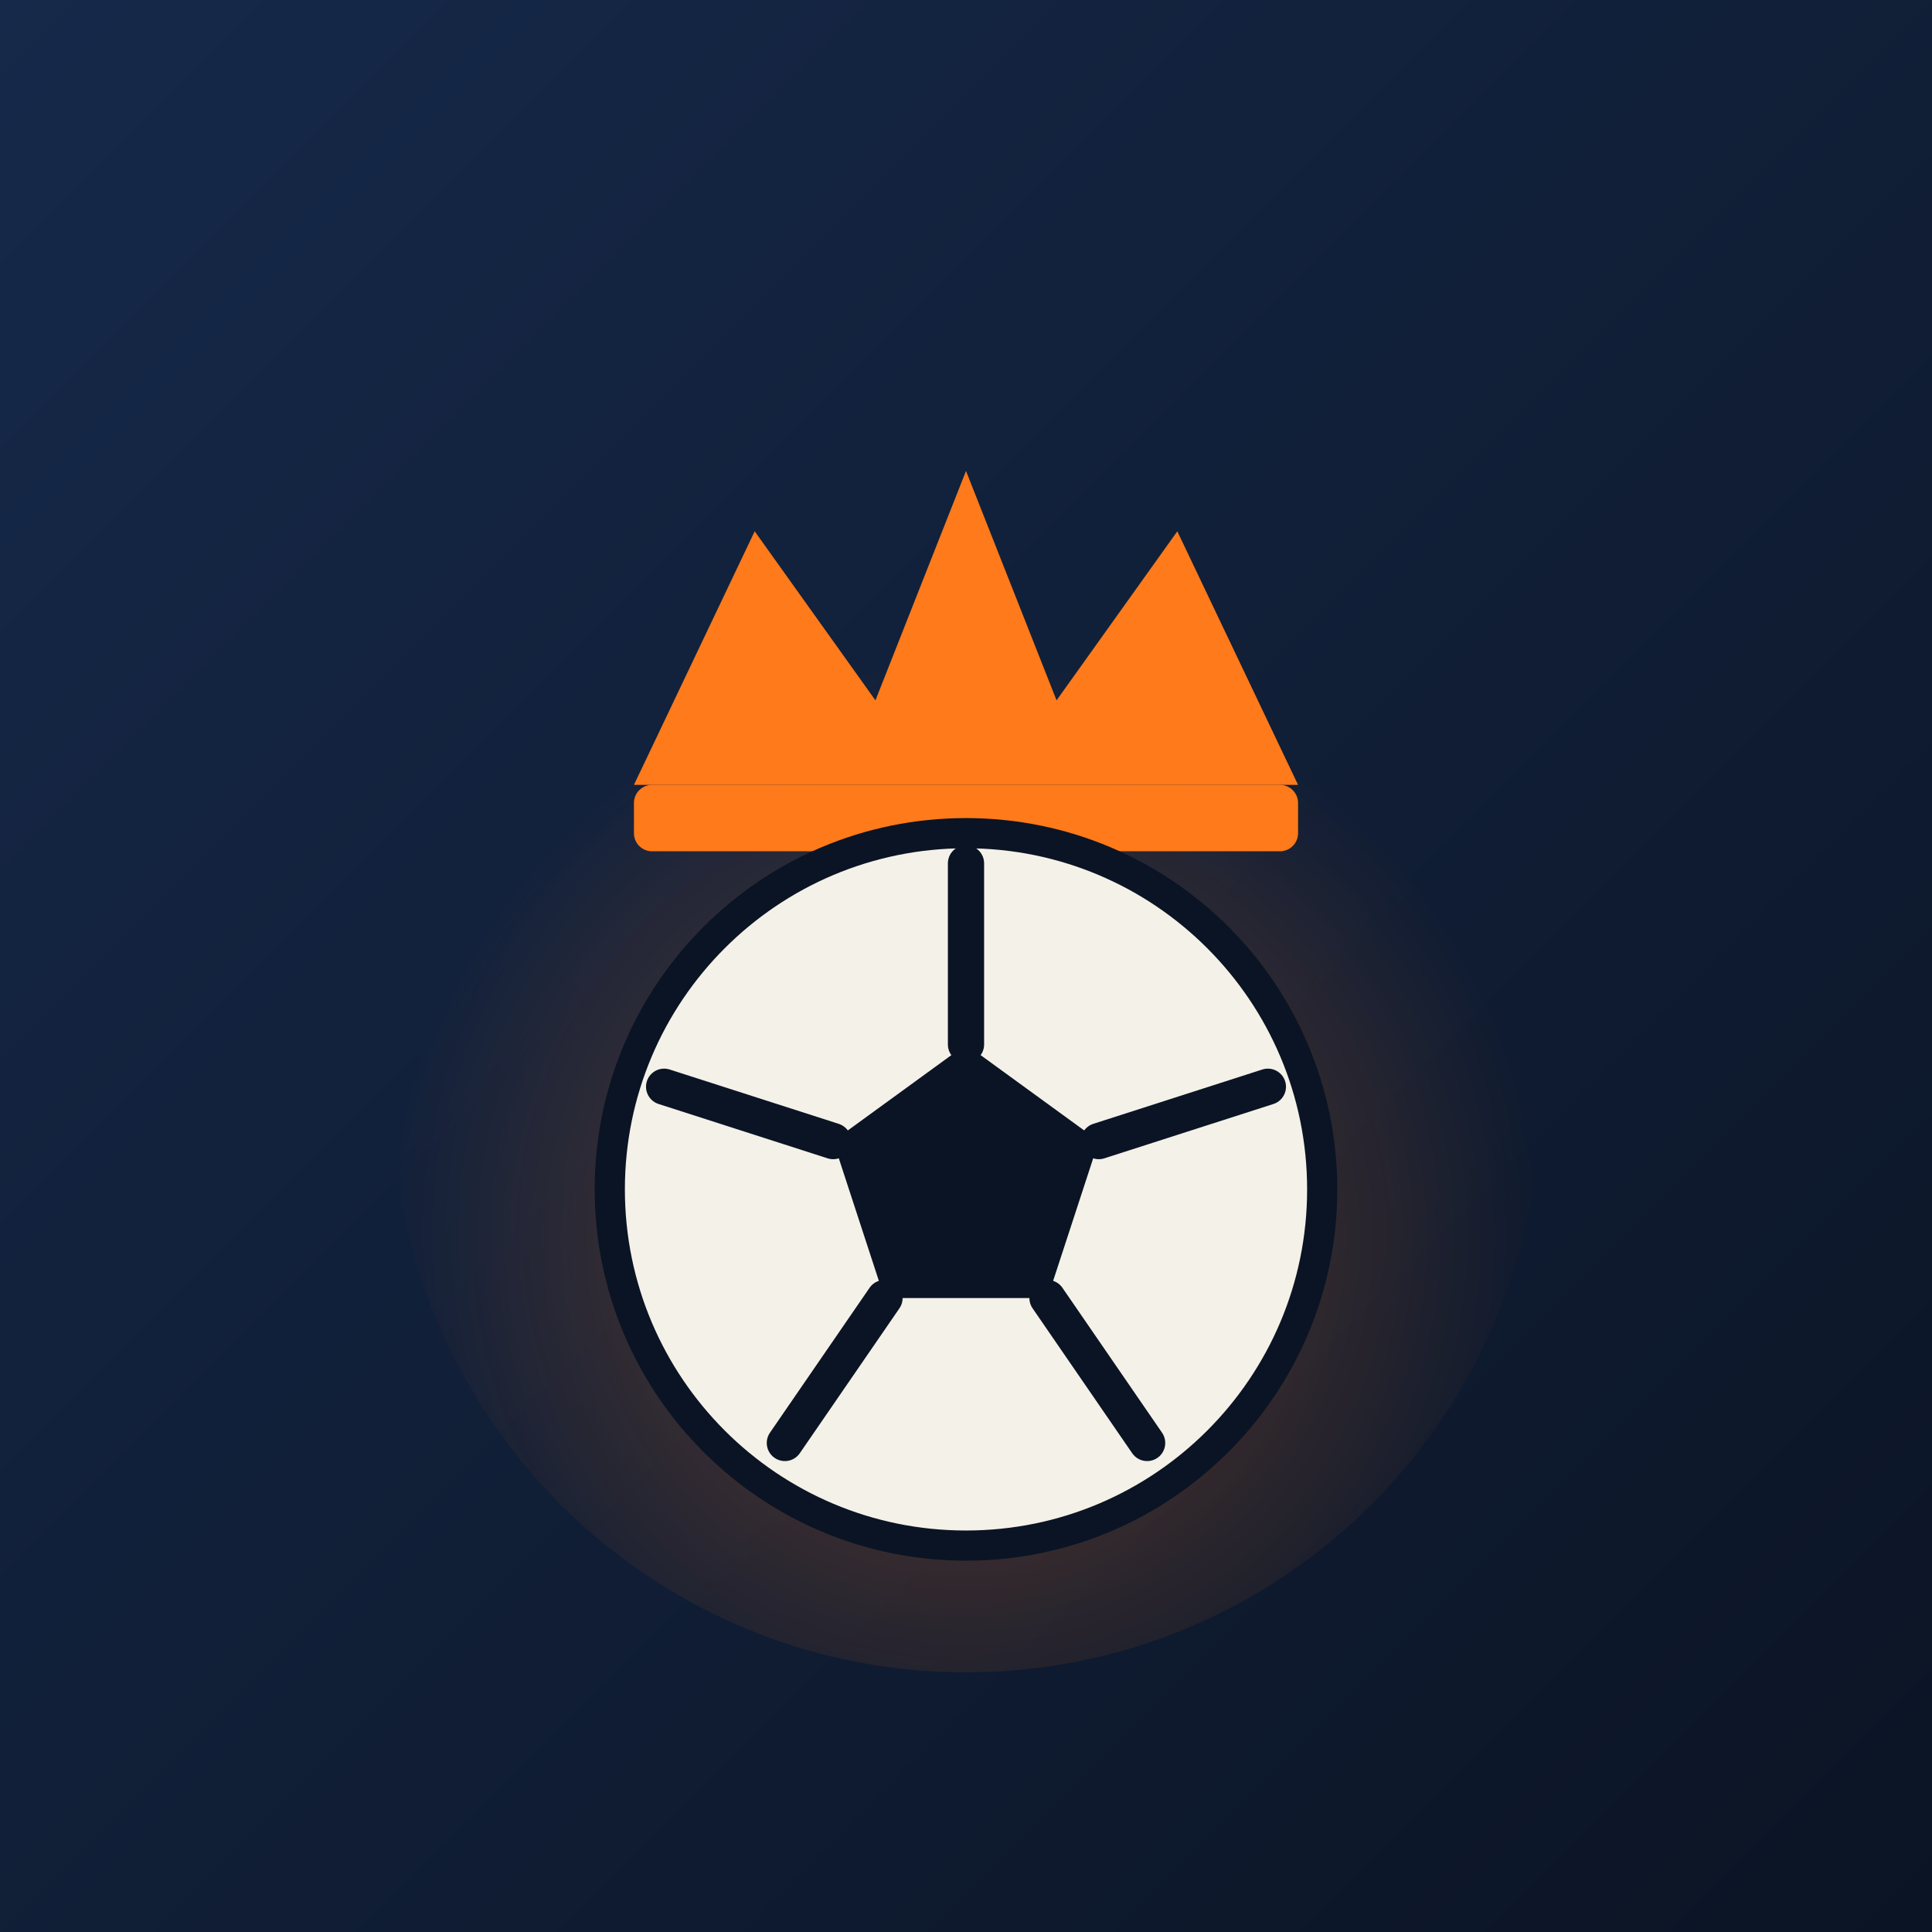
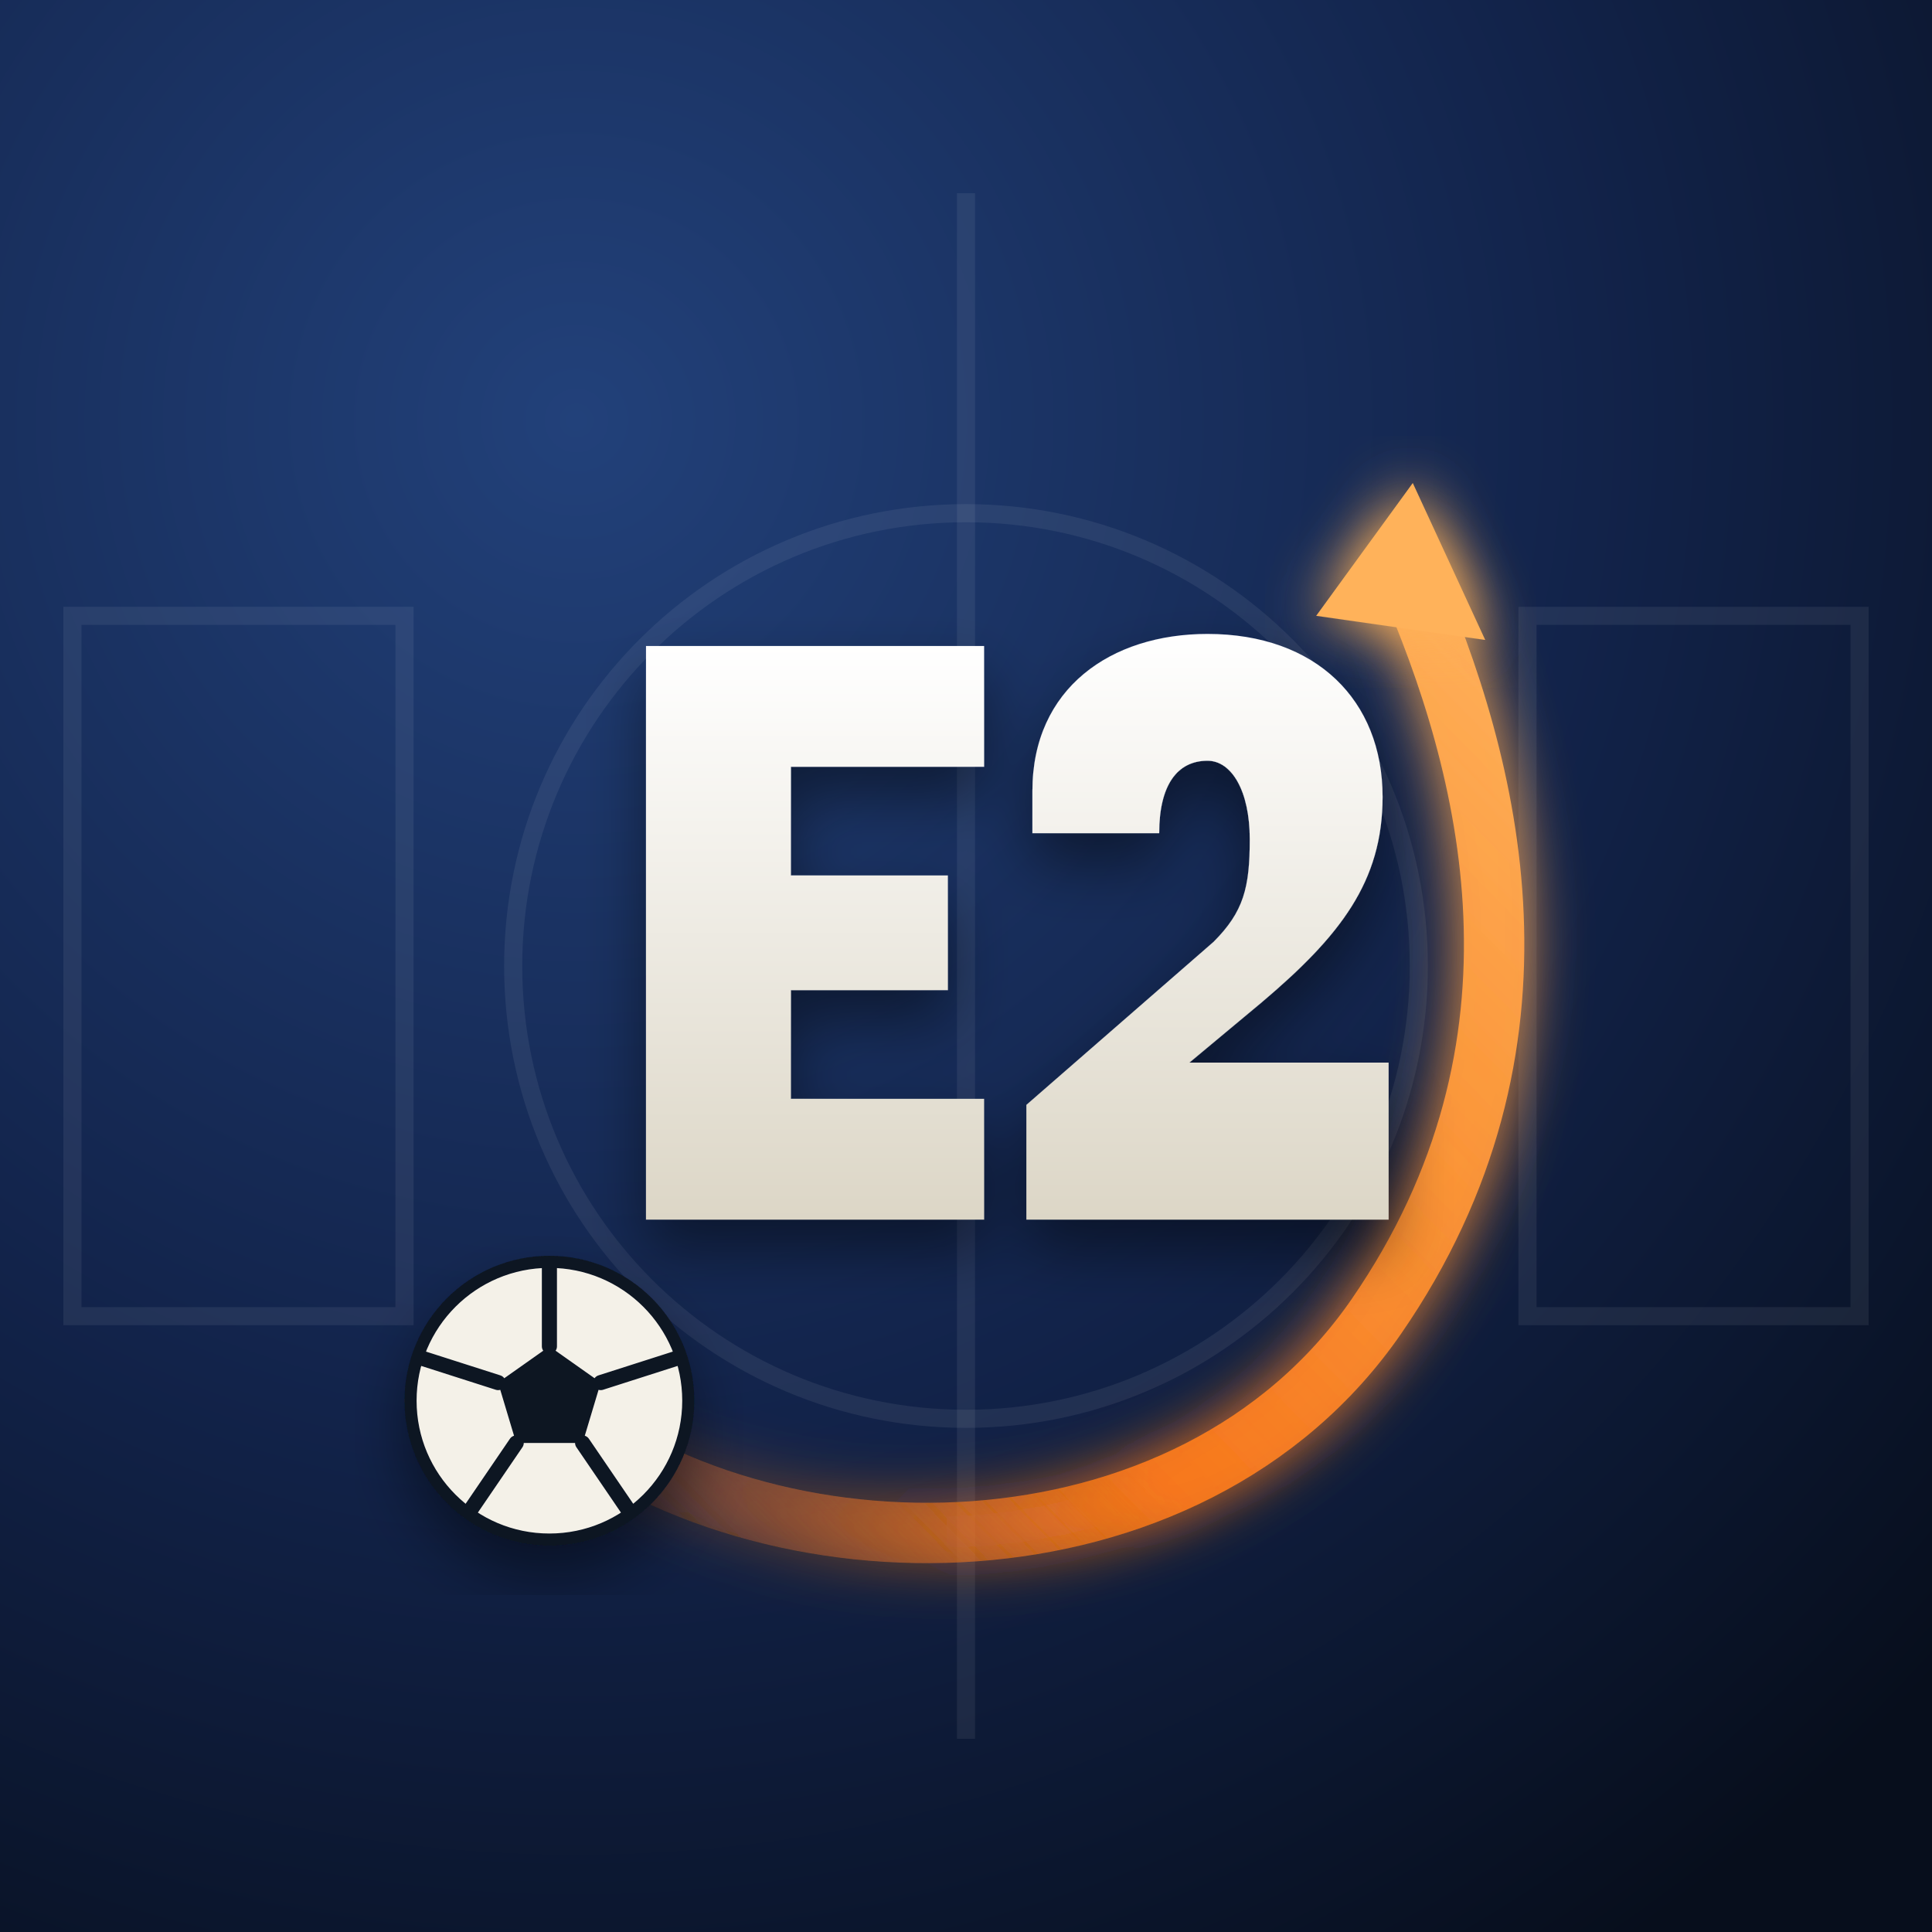
<svg xmlns="http://www.w3.org/2000/svg" viewBox="0 0 512 512">
  <defs>
-     <linearGradient id="bg" x1="0" y1="0" x2="1" y2="1">
-       <stop offset="0" stop-color="#16294A" />
-       <stop offset="1" stop-color="#0B1424" />
+     <radialGradient id="bg" cx="30%" cy="22%" r="95%">
+       <stop offset="0" stop-color="#22417A" />
+       <stop offset=".55" stop-color="#12234A" />
+       <stop offset="1" stop-color="#070E1C" />
+     </radialGradient>
+     <linearGradient id="sw" x1="0" y1="1" x2="1" y2="0">
+       <stop offset="0" stop-color="#FF7A1A" stop-opacity="0" />
+       <stop offset=".35" stop-color="#FF7A1A" stop-opacity=".9" />
+       <stop offset="1" stop-color="#FFB25A" />
    </linearGradient>
-     <radialGradient id="glow" cx=".5" cy=".62" r=".5">
-       <stop offset="0" stop-color="#FF7A1A" stop-opacity=".35" />
-       <stop offset="1" stop-color="#FF7A1A" stop-opacity="0" />
-     </radialGradient>
+     <linearGradient id="chalk" x1="0" y1="0" x2="0" y2="1">
+       <stop offset="0" stop-color="#FFFFFF" />
+       <stop offset="1" stop-color="#DCD6C6" />
+     </linearGradient>
+     <filter id="glow" x="-30%" y="-30%" width="160%" height="160%">
+       <feGaussianBlur stdDeviation="10" result="b" />
+       <feMerge>
+         <feMergeNode in="b" />
+         <feMergeNode in="SourceGraphic" />
+       </feMerge>
+     </filter>
+     <filter id="shadow" x="-20%" y="-20%" width="140%" height="140%">
+       <feDropShadow dx="0" dy="10" stdDeviation="10" flood-color="#000" flood-opacity=".45" />
+     </filter>
  </defs>
  <rect width="512" height="512" fill="url(#bg)" />
  <g transform="translate(51.2 51.2) scale(.8)">
-     <circle cx="256" cy="300" r="190" fill="url(#glow)" />
-     <path d="M146 196 L186 112 L226 168 L256 92 L286 168 L326 112 L366 196 Z" fill="#FF7A1A" />
-     <rect x="146" y="196" width="220" height="22" rx="6" fill="#FF7A1A" />
-     <circle cx="256" cy="330" r="118" fill="#F4F1E8" />
-     <path d="M256 282 L300 314 L283 366 L229 366 L212 314 Z" fill="#0B1424" />
-     <path d="M256 282 L256 222 M300 314 L356 296 M283 366 L316 414 M229 366 L196 414 M212 314 L156 296" stroke="#0B1424" stroke-width="12" stroke-linecap="round" />
-     <circle cx="256" cy="330" r="118" fill="none" stroke="#0B1424" stroke-width="10" />
+     <g fill="none" stroke="#fff" stroke-opacity=".07" stroke-width="6">
+       <circle cx="256" cy="256" r="150" />
+       <line x1="256" y1="0" x2="256" y2="512" />
+       <rect x="-40" y="140" width="110" height="232" />
+       <rect x="442" y="140" width="110" height="232" />
+     </g>
+     <path d="M118 402 C 190 462, 330 462, 392 372 S 430 190, 402 126" fill="none" stroke="url(#sw)" stroke-width="20" stroke-linecap="round" filter="url(#glow)" />
+     <path d="M372 140 L404 96 L428 148 Z" fill="#FFB25A" filter="url(#glow)" />
+     <g filter="url(#shadow)" fill="url(#chalk)">
+       <path d="M150 150 H262 V190 H198 V226 H250 V264 H198 V300 H262 V340 H150 Z" />
+       <path d="M278 198 C278 164 304 146 336 146 C372 146 394 168 394 200 C394 228 380 246 354 268 L330 288 H396 V340 H276 V302 L338 248 C348 238 350 230 350 214 C350 198 344 188 336 188 C326 188 320 196 320 212 H278 Z" />
+     </g>
+     <g transform="translate(118 400)" filter="url(#shadow)">
+       <circle r="46" fill="#F4F1E8" />
+       <path d="M0 -18 L17 -6 L11 14 L-11 14 L-17 -6 Z" fill="#0B1424" />
+       <path d="M0 -18 V-44 M17 -6 L42 -14 M11 14 L26 36 M-11 14 L-26 36 M-17 -6 L-42 -14" stroke="#0B1424" stroke-width="5" stroke-linecap="round" />
+       <circle r="46" fill="none" stroke="#0B1424" stroke-width="4" />
+     </g>
  </g>
</svg>
